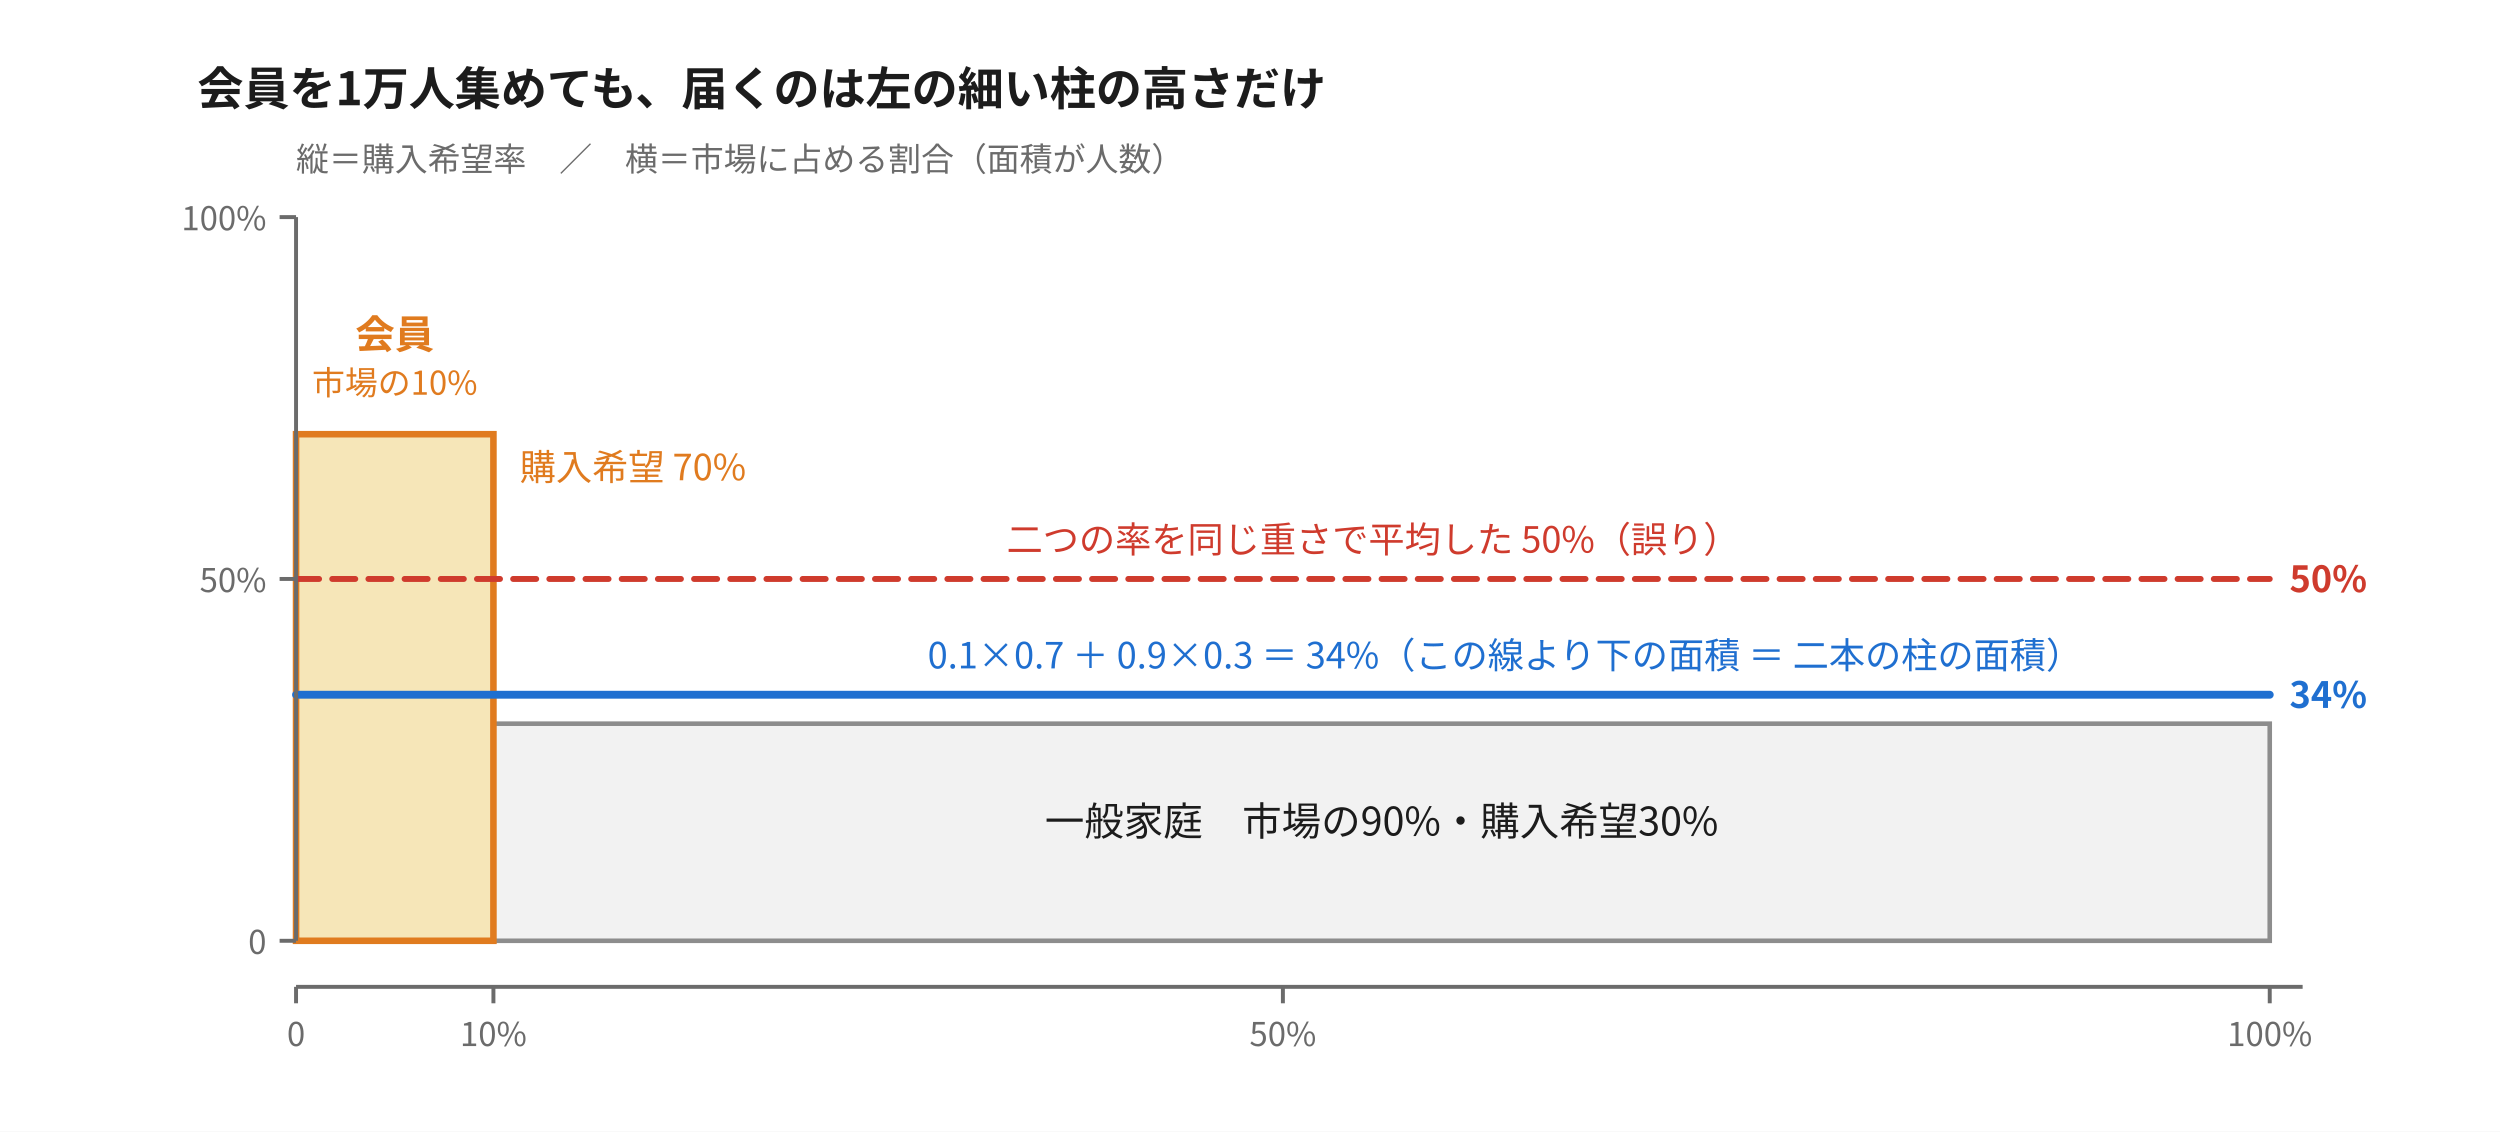
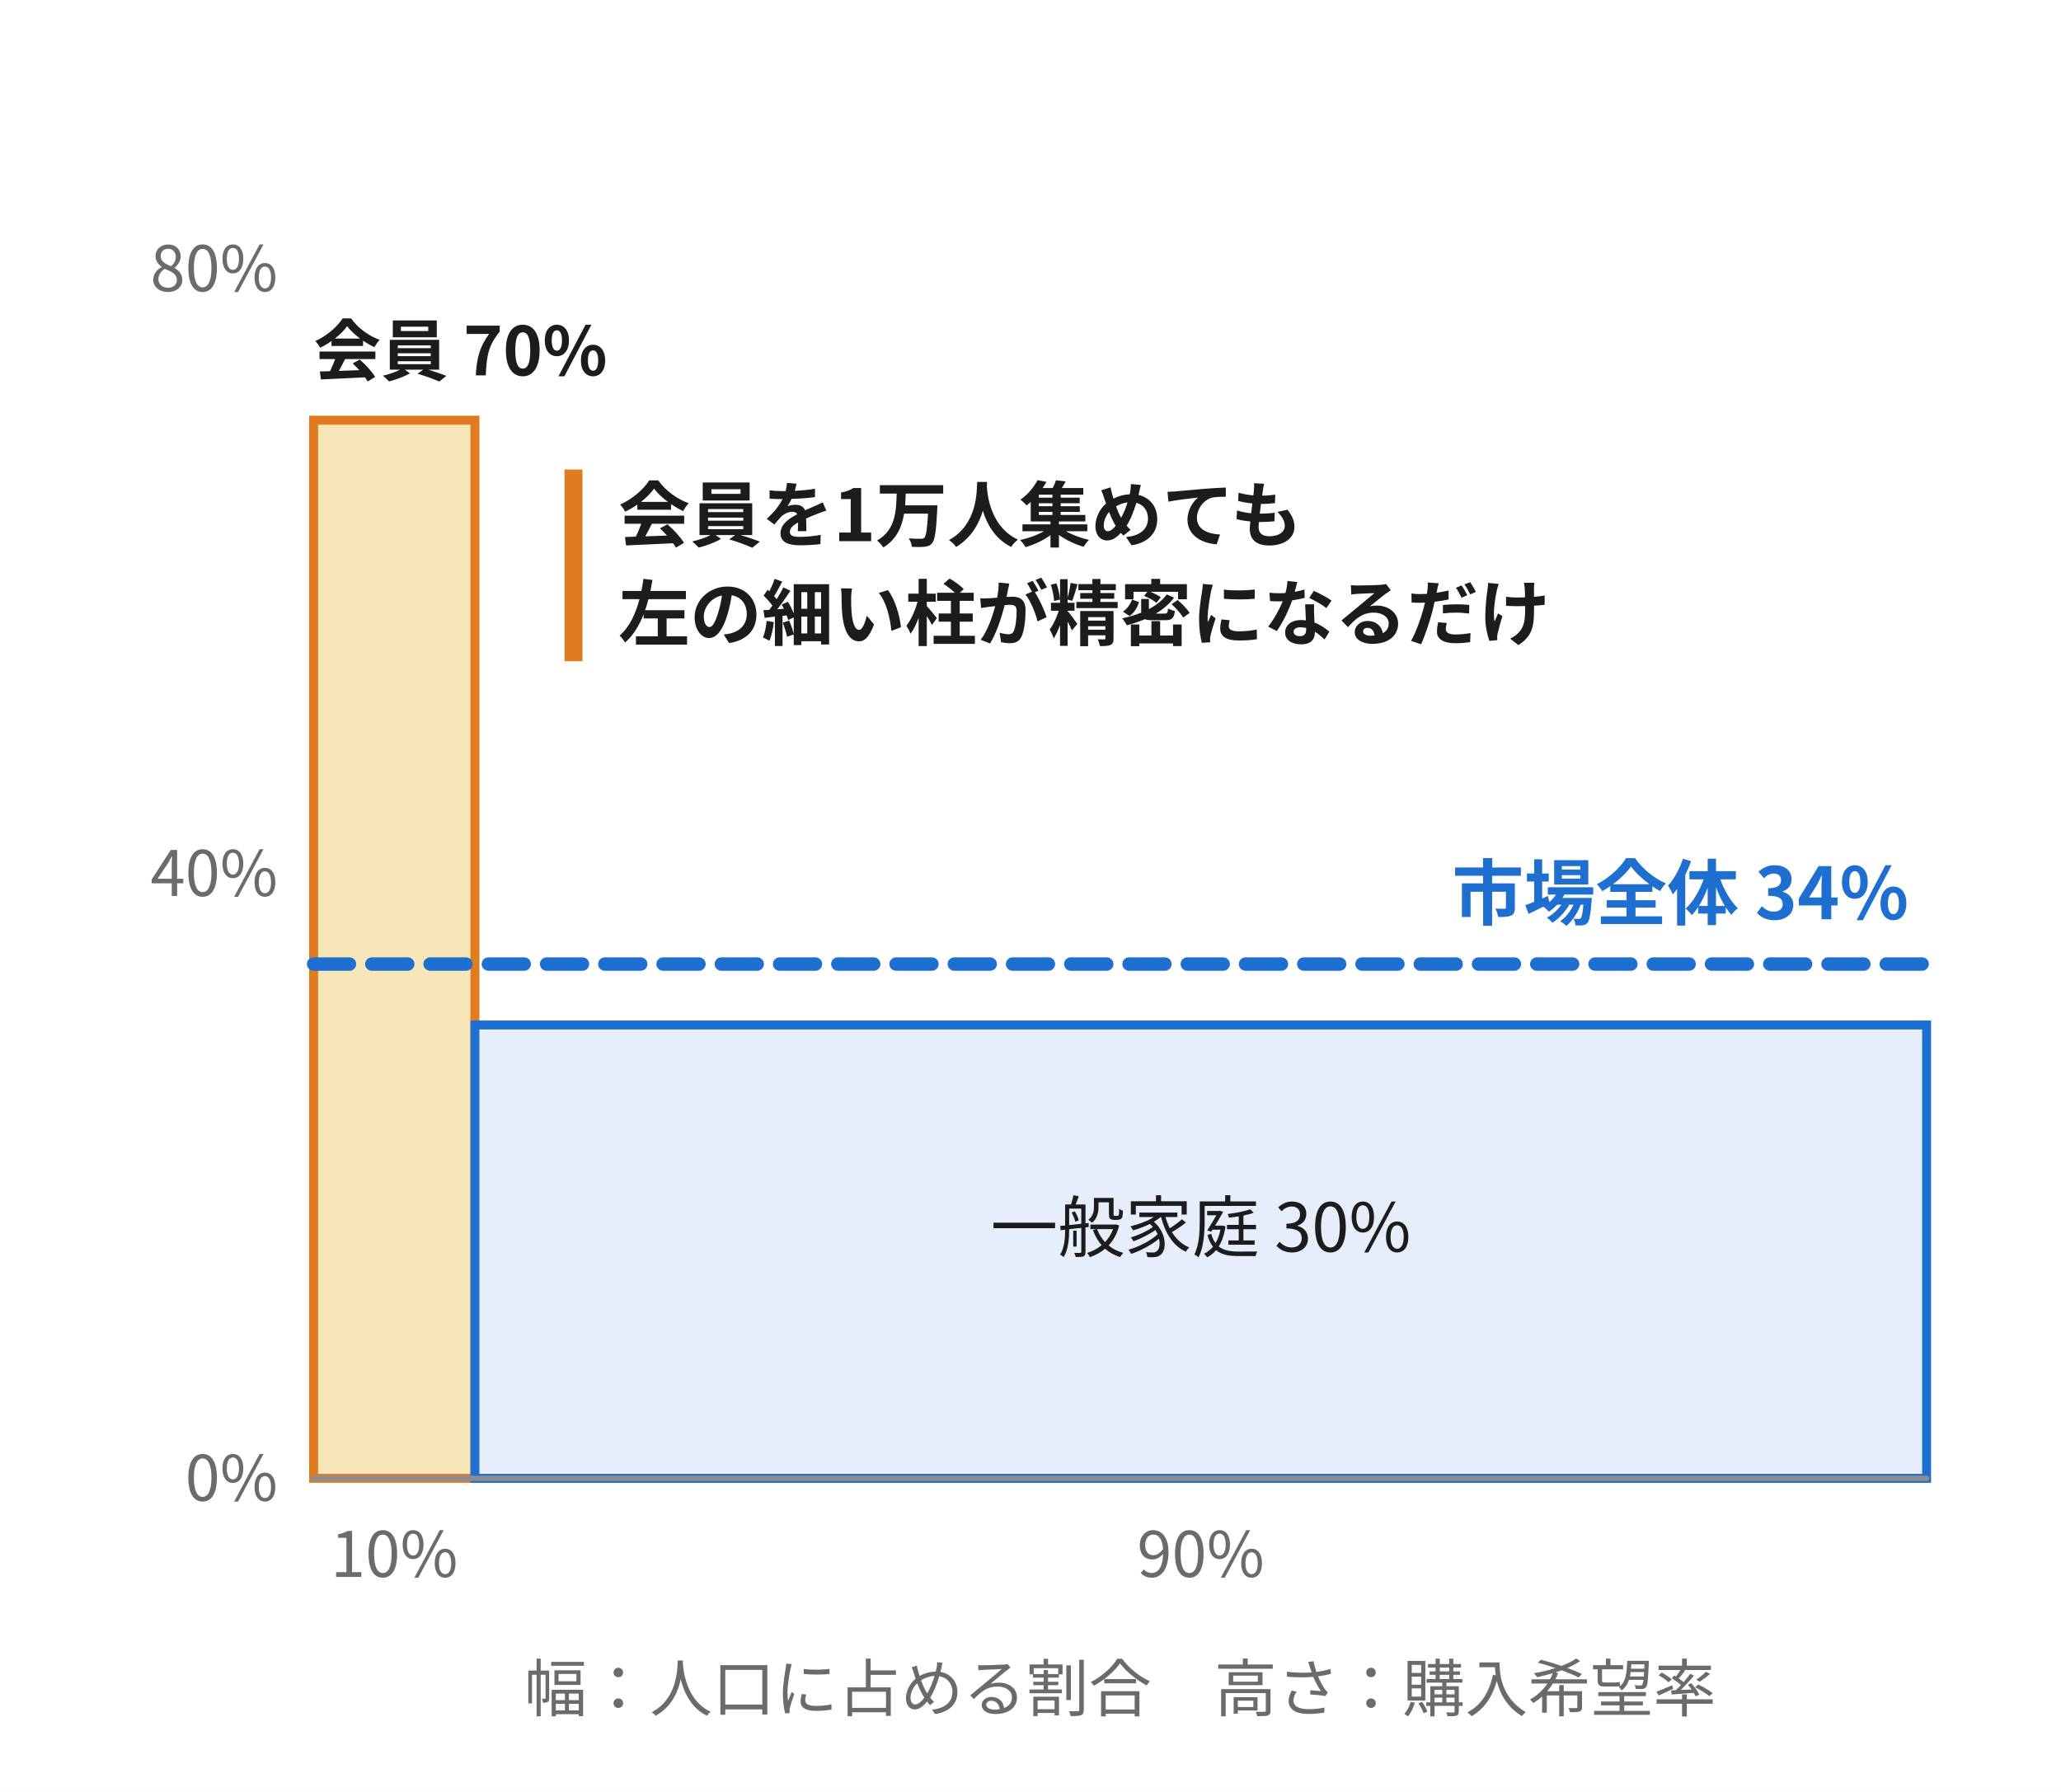
- <svg xmlns="http://www.w3.org/2000/svg" viewBox="0 0 760 344" role="img" aria-labelledby="title desc">
-   <rect x="0" y="0" width="760" height="344" fill="#ffffff" />
-   <text x="60" y="32" font-family="Noto Sans CJK JP, Hiragino Sans, Noto Sans JP, Yu Gothic, sans-serif" font-size="14" fill="#1c1c1c" text-anchor="start" font-weight="700">会員を1万人集めても、届くのは左の細い柱の高さだけ</text>
-   <text x="90" y="52" font-family="Noto Sans CJK JP, Hiragino Sans, Noto Sans JP, Yu Gothic, sans-serif" font-size="10" fill="#6b6b6b" text-anchor="start" font-weight="400">縦＝購入希望率　／　横＝市場に占める割合（面積が人数）</text>
-   <rect x="150.0" y="220.0" width="540.0" height="66.0" rx="0" fill="#f2f2f2" stroke="#8d8d8d" stroke-width="1.4" opacity="1" />
-   <text x="420.0" y="254.0" font-family="Noto Sans CJK JP, Hiragino Sans, Noto Sans JP, Yu Gothic, sans-serif" font-size="12" fill="#1c1c1c" text-anchor="middle" font-weight="400">一般家庭　市場の90%・購入希望30%</text>
-   <rect x="90.0" y="132.0" width="60.0" height="154.0" rx="0" fill="#f6e6b8" stroke="#e07b1f" stroke-width="2.0" opacity="1" />
-   <text x="120.0" y="106.0" font-family="Noto Sans CJK JP, Hiragino Sans, Noto Sans JP, Yu Gothic, sans-serif" font-size="12" fill="#e07b1f" text-anchor="middle" font-weight="700">会員</text>
-   <text x="120.0" y="120.0" font-family="Noto Sans CJK JP, Hiragino Sans, Noto Sans JP, Yu Gothic, sans-serif" font-size="10" fill="#e07b1f" text-anchor="middle" font-weight="400">市場の10%</text>
-   <text x="158.0" y="146.0" font-family="Noto Sans CJK JP, Hiragino Sans, Noto Sans JP, Yu Gothic, sans-serif" font-size="11" fill="#e07b1f" text-anchor="start" font-weight="400">購入希望 70%</text>
-   <line x1="90.0" y1="176.0" x2="690.0" y2="176.0" stroke="#cf3b2d" stroke-width="1.8" stroke-linecap="round" opacity="1" stroke-dasharray="7 4" />
-   <text x="696.0" y="180.0" font-family="Noto Sans CJK JP, Hiragino Sans, Noto Sans JP, Yu Gothic, sans-serif" font-size="11" fill="#cf3b2d" text-anchor="start" font-weight="700">50%</text>
-   <text x="306.0" y="168.0" font-family="Noto Sans CJK JP, Hiragino Sans, Noto Sans JP, Yu Gothic, sans-serif" font-size="11" fill="#cf3b2d" text-anchor="start" font-weight="400">二つの率を同じ重さで平均した 50%（誤り）</text>
-   <line x1="90.0" y1="211.2" x2="690.0" y2="211.2" stroke="#1f6fd0" stroke-width="2.4" stroke-linecap="round" opacity="1" />
-   <text x="696.0" y="215.2" font-family="Noto Sans CJK JP, Hiragino Sans, Noto Sans JP, Yu Gothic, sans-serif" font-size="11" fill="#1f6fd0" text-anchor="start" font-weight="700">34%</text>
-   <text x="282.0" y="203.2" font-family="Noto Sans CJK JP, Hiragino Sans, Noto Sans JP, Yu Gothic, sans-serif" font-size="11" fill="#1f6fd0" text-anchor="start" font-weight="400">0.1×0.7 ＋ 0.9×0.3 ＝ 34%（この線より下の面積 ＝ 二本の柱の面積）</text>
-   <line x1="90" y1="300" x2="700" y2="300" stroke="#6b6b6b" stroke-width="1.2" stroke-linecap="butt" opacity="1" />
-   <line x1="90.0" y1="300" x2="90.0" y2="305" stroke="#6b6b6b" stroke-width="1.2" stroke-linecap="butt" opacity="1" />
-   <text x="90.0" y="318" font-family="Noto Sans CJK JP, Hiragino Sans, Noto Sans JP, Yu Gothic, sans-serif" font-size="10" fill="#6b6b6b" text-anchor="middle" font-weight="400">0</text>
-   <line x1="150.0" y1="300" x2="150.0" y2="305" stroke="#6b6b6b" stroke-width="1.2" stroke-linecap="butt" opacity="1" />
-   <text x="150.0" y="318" font-family="Noto Sans CJK JP, Hiragino Sans, Noto Sans JP, Yu Gothic, sans-serif" font-size="10" fill="#6b6b6b" text-anchor="middle" font-weight="400">10%</text>
-   <line x1="390.0" y1="300" x2="390.0" y2="305" stroke="#6b6b6b" stroke-width="1.2" stroke-linecap="butt" opacity="1" />
-   <text x="390.0" y="318" font-family="Noto Sans CJK JP, Hiragino Sans, Noto Sans JP, Yu Gothic, sans-serif" font-size="10" fill="#6b6b6b" text-anchor="middle" font-weight="400">50%</text>
-   <line x1="690.0" y1="300" x2="690.0" y2="305" stroke="#6b6b6b" stroke-width="1.2" stroke-linecap="butt" opacity="1" />
-   <text x="690.0" y="318" font-family="Noto Sans CJK JP, Hiragino Sans, Noto Sans JP, Yu Gothic, sans-serif" font-size="10" fill="#6b6b6b" text-anchor="middle" font-weight="400">100%</text>
-   <line x1="90" y1="286" x2="90" y2="66" stroke="#6b6b6b" stroke-width="1.2" stroke-linecap="butt" opacity="1" />
-   <line x1="85" y1="286.0" x2="90" y2="286.0" stroke="#6b6b6b" stroke-width="1.2" stroke-linecap="butt" opacity="1" />
-   <text x="81" y="290.0" font-family="Noto Sans CJK JP, Hiragino Sans, Noto Sans JP, Yu Gothic, sans-serif" font-size="10" fill="#6b6b6b" text-anchor="end" font-weight="400">0</text>
-   <line x1="85" y1="176.0" x2="90" y2="176.0" stroke="#6b6b6b" stroke-width="1.2" stroke-linecap="butt" opacity="1" />
-   <text x="81" y="180.0" font-family="Noto Sans CJK JP, Hiragino Sans, Noto Sans JP, Yu Gothic, sans-serif" font-size="10" fill="#6b6b6b" text-anchor="end" font-weight="400">50%</text>
-   <line x1="85" y1="66.0" x2="90" y2="66.0" stroke="#6b6b6b" stroke-width="1.2" stroke-linecap="butt" opacity="1" />
-   <text x="81" y="70.0" font-family="Noto Sans CJK JP, Hiragino Sans, Noto Sans JP, Yu Gothic, sans-serif" font-size="10" fill="#6b6b6b" text-anchor="end" font-weight="400">100%</text>
+ <svg xmlns="http://www.w3.org/2000/svg" viewBox="0 0 460 400" role="img" aria-labelledby="title">
+   <rect x="0" y="0" width="460" height="400" fill="#ffffff" />
+   <rect x="70" y="93.8" width="36" height="236.2" fill="#f6e6b8" stroke="#e07b1f" stroke-width="2" />
+   <rect x="106" y="228.8" width="324" height="101.2" fill="#e6eefb" stroke="#1f6fd0" stroke-width="2" />
+   <line x1="70" y1="215.2" x2="430" y2="215.2" stroke="#1f6fd0" stroke-width="3" stroke-dasharray="8 5" stroke-linecap="round" />
+   <text x="426" y="205.2" font-family="Noto Sans CJK JP, Hiragino Sans, Yu Gothic, sans-serif" font-size="16" text-anchor="end" font-weight="700" fill="#1f6fd0">市場全体 34%</text>
+   <text x="268" y="279.4" font-family="Noto Sans CJK JP, Hiragino Sans, Yu Gothic, sans-serif" font-size="15" text-anchor="middle" fill="#1c1c1c">一般家庭 30%</text>
+   <text x="70" y="83.8" font-family="Noto Sans CJK JP, Hiragino Sans, Yu Gothic, sans-serif" font-size="15" text-anchor="start" font-weight="700" fill="#1c1c1c">会員 70%</text>
+   <text x="62" y="335" font-family="Noto Sans CJK JP, Hiragino Sans, Yu Gothic, sans-serif" font-size="14" text-anchor="end" fill="#6b6b6b">0%</text>
+   <text x="62" y="200" font-family="Noto Sans CJK JP, Hiragino Sans, Yu Gothic, sans-serif" font-size="14" text-anchor="end" fill="#6b6b6b">40%</text>
+   <text x="62" y="65" font-family="Noto Sans CJK JP, Hiragino Sans, Yu Gothic, sans-serif" font-size="14" text-anchor="end" fill="#6b6b6b">80%</text>
+   <line x1="70" y1="330" x2="430" y2="330" stroke="#8d8d8d" stroke-width="1.2" stroke-linecap="round" />
+   <text x="88" y="352" font-family="Noto Sans CJK JP, Hiragino Sans, Yu Gothic, sans-serif" font-size="14" text-anchor="middle" fill="#6b6b6b">10%</text>
+   <text x="268" y="352" font-family="Noto Sans CJK JP, Hiragino Sans, Yu Gothic, sans-serif" font-size="14" text-anchor="middle" fill="#6b6b6b">90%</text>
+   <text x="250" y="382" font-family="Noto Sans CJK JP, Hiragino Sans, Yu Gothic, sans-serif" font-size="14" text-anchor="middle" fill="#6b6b6b">幅：人口に占める割合　高さ：購入希望率</text>
+   <rect x="126" y="104.8" width="4" height="42.8" fill="#e07b1f" stroke="none" stroke-width="1.2" />
+   <text x="138" y="120.8" font-family="Noto Sans CJK JP, Hiragino Sans, Yu Gothic, sans-serif" font-size="16" text-anchor="start" font-weight="700" fill="#1c1c1c">会員を1万人集めても</text>
+   <text x="138" y="142.8" font-family="Noto Sans CJK JP, Hiragino Sans, Yu Gothic, sans-serif" font-size="16" text-anchor="start" font-weight="700" fill="#1c1c1c">左の細い柱が精密になるだけ</text>
</svg>
